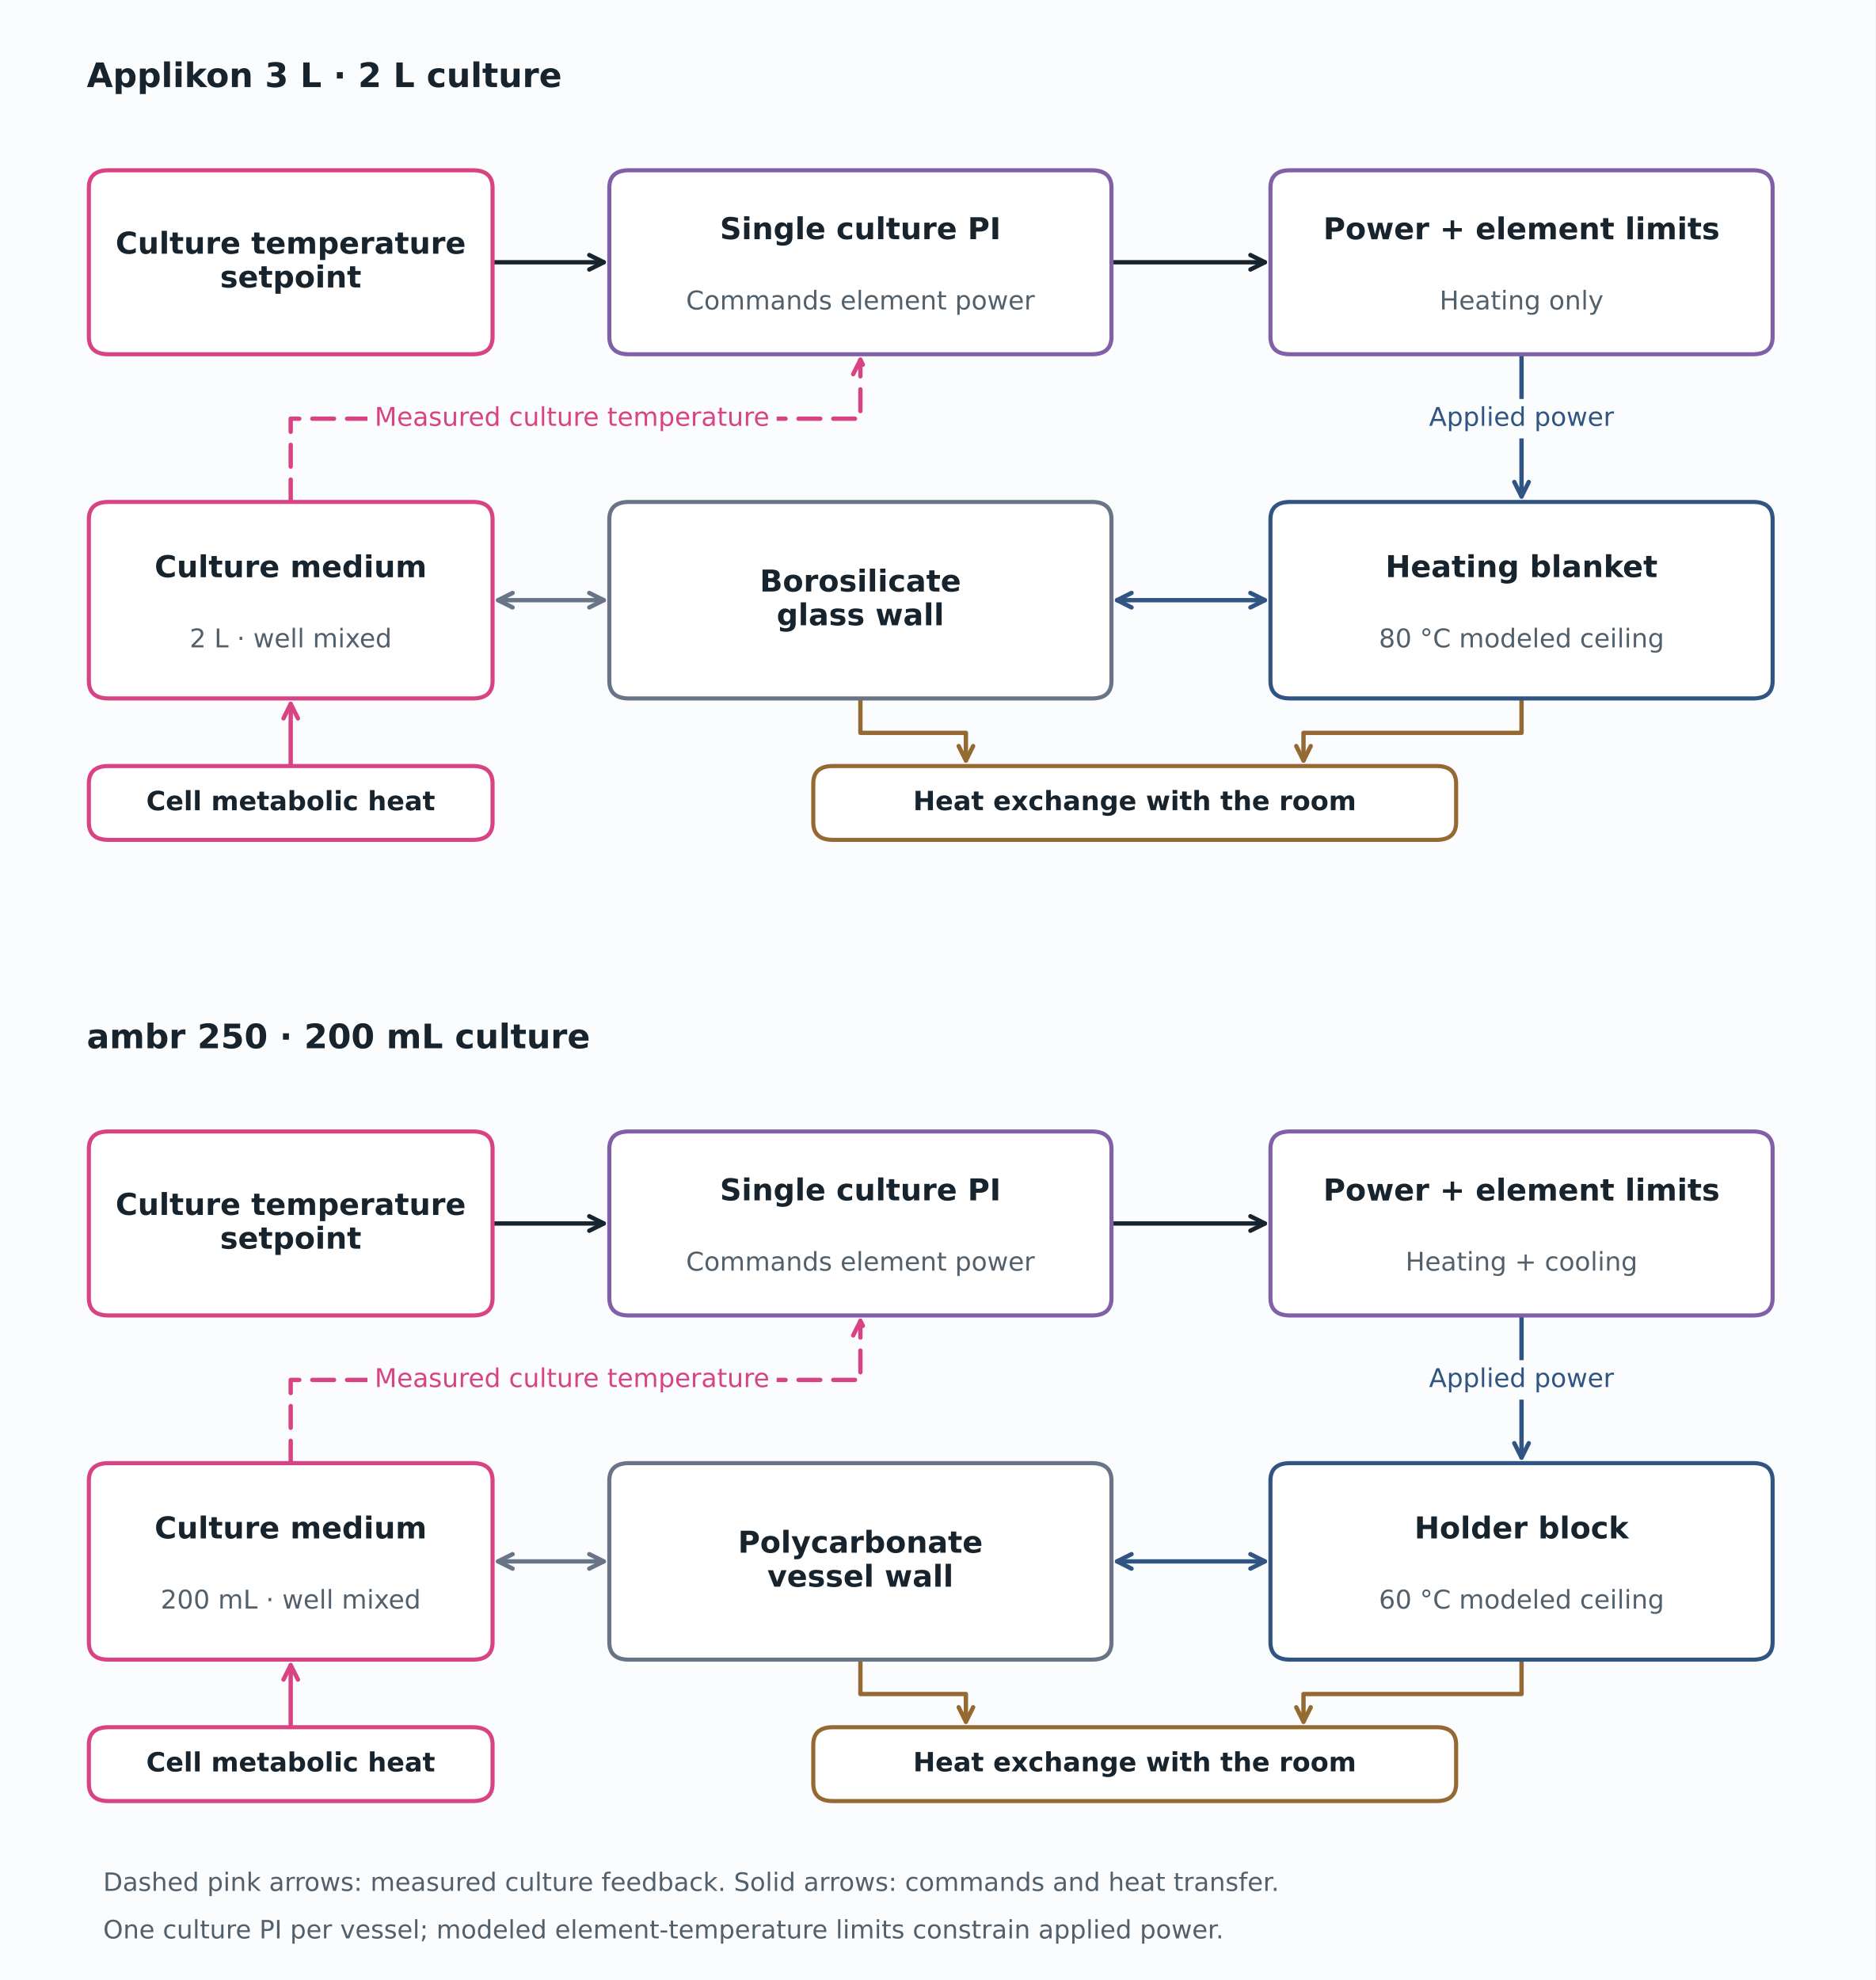
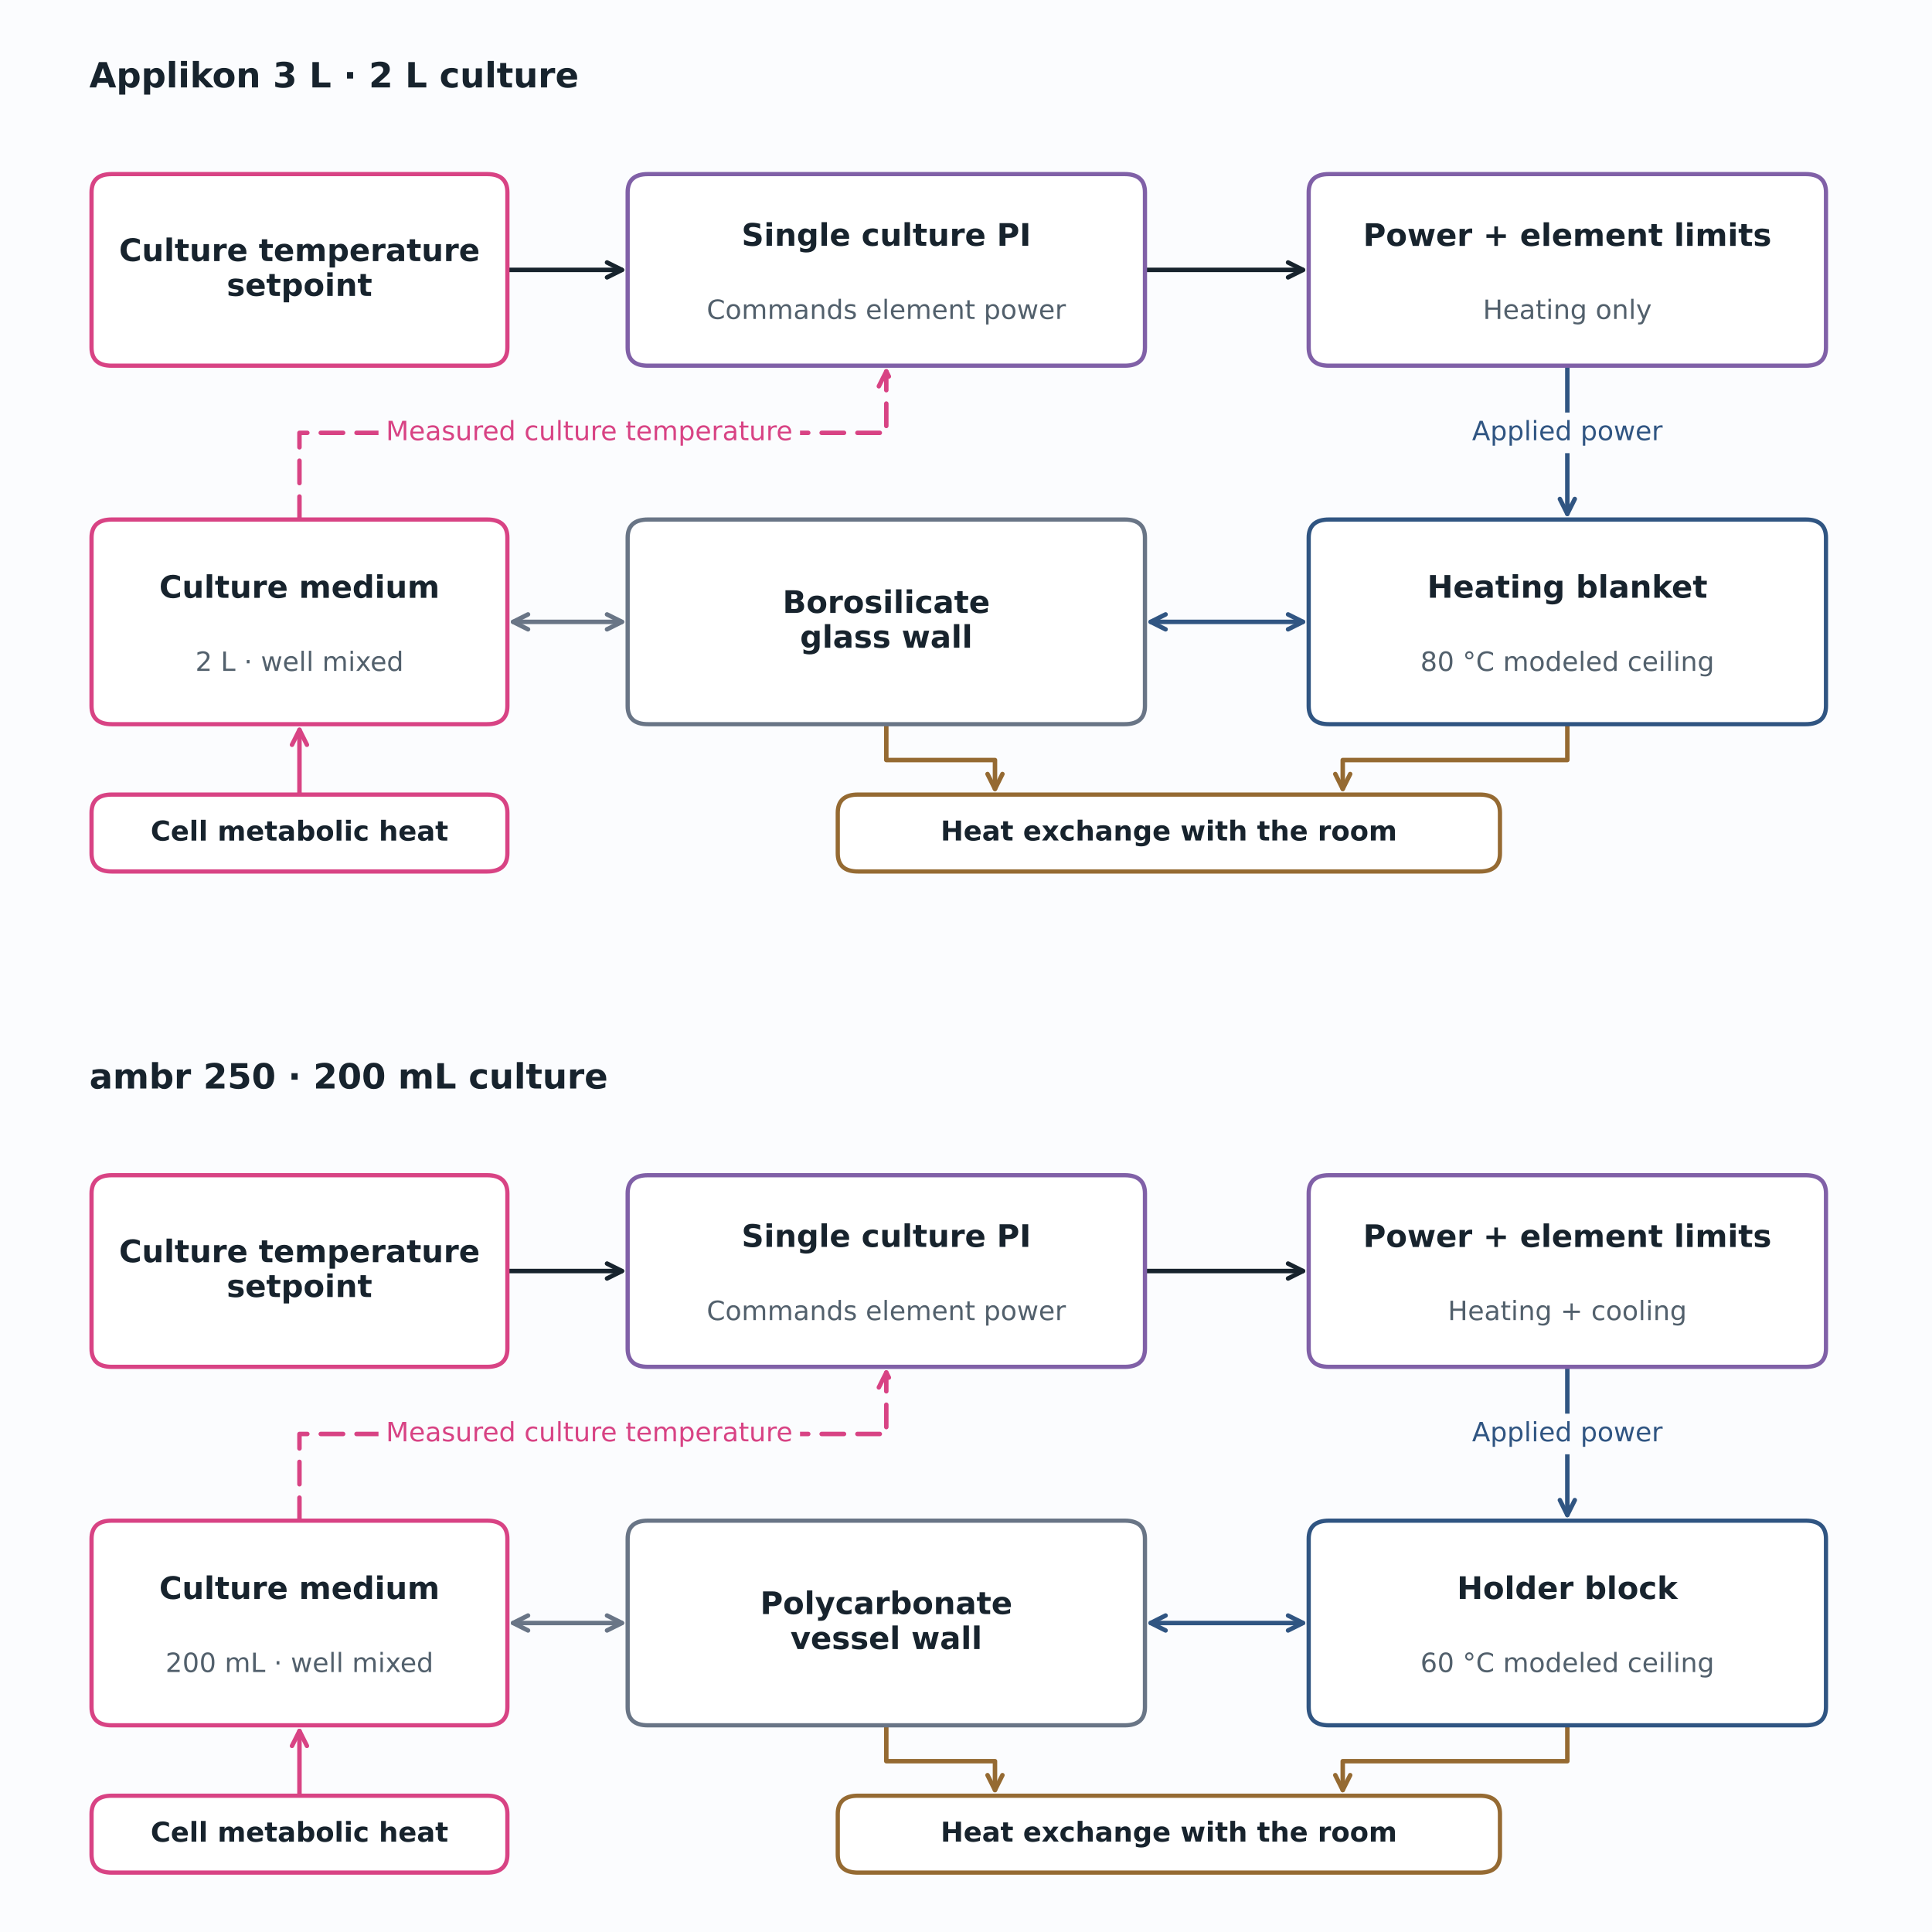
- <svg xmlns="http://www.w3.org/2000/svg" width="777.6pt" height="820.8pt" viewBox="0 0 777.6 820.8" version="1.1">
+ <svg xmlns="http://www.w3.org/2000/svg" width="777.6pt" height="777.6pt" viewBox="0 0 777.6 777.6" version="1.1">
  <defs>
    <style type="text/css">*{stroke-linejoin: round; stroke-linecap: butt}</style>
  </defs>
  <g id="figure_1">
    <g id="patch_1">
-       <path d="M 0 820.8  L 777.6 820.8  L 777.6 0  L 0 0  z " style="fill: #fbfcfe" />
+       <path d="M 0 777.6  L 777.6 777.6  L 777.6 0  L 0 0  z " style="fill: #fbfcfe" />
    </g>
    <g id="axes_1">
      <g id="patch_2">
-         <path d="M 204.509 108.721  L 250.319 108.721  " clip-path="url(#pec26236b3e)" style="fill: none; stroke: #17232d; stroke-width: 1.8; stroke-linecap: round" />
-         <path d="M 244.319 105.721  L 250.319 108.721  L 244.319 111.721  " clip-path="url(#pec26236b3e)" style="fill: none; stroke: #17232d; stroke-width: 1.8; stroke-linecap: round" />
+         <path d="M 204.509 108.632  L 250.319 108.632  " clip-path="url(#pcfc3df3d47)" style="fill: none; stroke: #17232d; stroke-width: 1.8; stroke-linecap: round" />
+         <path d="M 244.319 105.632  L 250.319 108.632  L 244.319 111.632  " clip-path="url(#pcfc3df3d47)" style="fill: none; stroke: #17232d; stroke-width: 1.8; stroke-linecap: round" />
      </g>
      <g id="patch_3">
-         <path d="M 461.117 108.721  L 524.423 108.721  " clip-path="url(#pec26236b3e)" style="fill: none; stroke: #17232d; stroke-width: 1.8; stroke-linecap: round" />
-         <path d="M 518.423 105.721  L 524.423 108.721  L 518.423 111.721  " clip-path="url(#pec26236b3e)" style="fill: none; stroke: #17232d; stroke-width: 1.8; stroke-linecap: round" />
+         <path d="M 461.117 108.632  L 524.423 108.632  " clip-path="url(#pcfc3df3d47)" style="fill: none; stroke: #17232d; stroke-width: 1.8; stroke-linecap: round" />
+         <path d="M 518.423 105.632  L 524.423 108.632  L 518.423 111.632  " clip-path="url(#pcfc3df3d47)" style="fill: none; stroke: #17232d; stroke-width: 1.8; stroke-linecap: round" />
      </g>
      <g id="patch_4">
-         <path d="M 630.828 147.114  L 630.828 205.805  " clip-path="url(#pec26236b3e)" style="fill: none; stroke: #305582; stroke-width: 1.8; stroke-linecap: round" />
-         <path d="M 633.828 199.805  L 630.828 205.805  L 627.828 199.805  " clip-path="url(#pec26236b3e)" style="fill: none; stroke: #305582; stroke-width: 1.8; stroke-linecap: round" />
+         <path d="M 630.828 147.457  L 630.828 206.829  " clip-path="url(#pcfc3df3d47)" style="fill: none; stroke: #305582; stroke-width: 1.8; stroke-linecap: round" />
+         <path d="M 633.828 200.829  L 630.828 206.829  L 627.828 200.829  " clip-path="url(#pcfc3df3d47)" style="fill: none; stroke: #305582; stroke-width: 1.8; stroke-linecap: round" />
      </g>
      <g id="patch_5">
-         <path d="M 524.423 248.805  L 463.129 248.805  " clip-path="url(#pec26236b3e)" style="fill: none; stroke: #305582; stroke-width: 1.8; stroke-linecap: round" />
-         <path d="M 518.423 245.805  L 524.423 248.805  L 518.423 251.805  " clip-path="url(#pec26236b3e)" style="fill: none; stroke: #305582; stroke-width: 1.8; stroke-linecap: round" />
-         <path d="M 469.129 251.805  L 463.129 248.805  L 469.129 245.805  " clip-path="url(#pec26236b3e)" style="fill: none; stroke: #305582; stroke-width: 1.8; stroke-linecap: round" />
+         <path d="M 524.423 250.29  L 463.129 250.29  " clip-path="url(#pcfc3df3d47)" style="fill: none; stroke: #305582; stroke-width: 1.8; stroke-linecap: round" />
+         <path d="M 518.423 247.29  L 524.423 250.29  L 518.423 253.29  " clip-path="url(#pcfc3df3d47)" style="fill: none; stroke: #305582; stroke-width: 1.8; stroke-linecap: round" />
+         <path d="M 469.129 253.29  L 463.129 250.29  L 469.129 247.29  " clip-path="url(#pcfc3df3d47)" style="fill: none; stroke: #305582; stroke-width: 1.8; stroke-linecap: round" />
      </g>
      <g id="patch_6">
-         <path d="M 250.319 248.805  L 206.521 248.805  " clip-path="url(#pec26236b3e)" style="fill: none; stroke: #697586; stroke-width: 1.8; stroke-linecap: round" />
-         <path d="M 244.319 245.805  L 250.319 248.805  L 244.319 251.805  " clip-path="url(#pec26236b3e)" style="fill: none; stroke: #697586; stroke-width: 1.8; stroke-linecap: round" />
-         <path d="M 212.521 251.805  L 206.521 248.805  L 212.521 245.805  " clip-path="url(#pec26236b3e)" style="fill: none; stroke: #697586; stroke-width: 1.8; stroke-linecap: round" />
+         <path d="M 250.319 250.29  L 206.521 250.29  " clip-path="url(#pcfc3df3d47)" style="fill: none; stroke: #697586; stroke-width: 1.8; stroke-linecap: round" />
+         <path d="M 244.319 247.29  L 250.319 250.29  L 244.319 253.29  " clip-path="url(#pcfc3df3d47)" style="fill: none; stroke: #697586; stroke-width: 1.8; stroke-linecap: round" />
+         <path d="M 212.521 253.29  L 206.521 250.29  L 212.521 247.29  " clip-path="url(#pcfc3df3d47)" style="fill: none; stroke: #697586; stroke-width: 1.8; stroke-linecap: round" />
      </g>
      <g id="patch_7">
-         <path d="M 120.528 207.817  L 120.528 173.575  L 356.724 173.575  L 356.724 149.127  " clip-path="url(#pec26236b3e)" style="fill: none; stroke-dasharray: 9,5.4; stroke-dashoffset: 0; stroke: #d84384; stroke-width: 1.8; stroke-linecap: round" />
-         <path d="M 353.724 155.127  L 356.724 149.127  L 359.724 155.127  " clip-path="url(#pec26236b3e)" style="fill: none; stroke-dasharray: 9,5.4; stroke-dashoffset: 0; stroke: #d84384; stroke-width: 1.8; stroke-linecap: round" />
+         <path d="M 120.528 208.842  L 120.528 174.214  L 356.724 174.214  L 356.724 149.469  " clip-path="url(#pcfc3df3d47)" style="fill: none; stroke-dasharray: 9,5.4; stroke-dashoffset: 0; stroke: #d84384; stroke-width: 1.8; stroke-linecap: round" />
+         <path d="M 353.724 155.469  L 356.724 149.469  L 359.724 155.469  " clip-path="url(#pcfc3df3d47)" style="fill: none; stroke-dasharray: 9,5.4; stroke-dashoffset: 0; stroke: #d84384; stroke-width: 1.8; stroke-linecap: round" />
      </g>
      <g id="patch_8">
-         <path d="M 120.528 317.291  L 120.528 291.805  " clip-path="url(#pec26236b3e)" style="fill: none; stroke: #d84384; stroke-width: 1.8; stroke-linecap: round" />
-         <path d="M 117.528 297.805  L 120.528 291.805  L 123.528 297.805  " clip-path="url(#pec26236b3e)" style="fill: none; stroke: #d84384; stroke-width: 1.8; stroke-linecap: round" />
+         <path d="M 120.528 319.545  L 120.528 293.751  " clip-path="url(#pcfc3df3d47)" style="fill: none; stroke: #d84384; stroke-width: 1.8; stroke-linecap: round" />
+         <path d="M 117.528 299.751  L 120.528 293.751  L 123.528 299.751  " clip-path="url(#pcfc3df3d47)" style="fill: none; stroke: #d84384; stroke-width: 1.8; stroke-linecap: round" />
      </g>
      <g id="patch_9">
-         <path d="M 356.724 289.793  L 356.724 303.801  L 400.464 303.801  L 400.464 315.278  " clip-path="url(#pec26236b3e)" style="fill: none; stroke: #956a32; stroke-width: 1.8; stroke-linecap: round" />
-         <path d="M 403.464 309.278  L 400.464 315.278  L 397.464 309.278  " clip-path="url(#pec26236b3e)" style="fill: none; stroke: #956a32; stroke-width: 1.8; stroke-linecap: round" />
+         <path d="M 356.724 291.738  L 356.724 305.904  L 400.464 305.904  L 400.464 317.533  " clip-path="url(#pcfc3df3d47)" style="fill: none; stroke: #956a32; stroke-width: 1.8; stroke-linecap: round" />
+         <path d="M 403.464 311.533  L 400.464 317.533  L 397.464 311.533  " clip-path="url(#pcfc3df3d47)" style="fill: none; stroke: #956a32; stroke-width: 1.8; stroke-linecap: round" />
      </g>
      <g id="patch_10">
-         <path d="M 630.828 289.793  L 630.828 303.801  L 540.432 303.801  L 540.432 315.278  " clip-path="url(#pec26236b3e)" style="fill: none; stroke: #956a32; stroke-width: 1.8; stroke-linecap: round" />
-         <path d="M 543.432 309.278  L 540.432 315.278  L 537.432 309.278  " clip-path="url(#pec26236b3e)" style="fill: none; stroke: #956a32; stroke-width: 1.8; stroke-linecap: round" />
+         <path d="M 630.828 291.738  L 630.828 305.904  L 540.432 305.904  L 540.432 317.533  " clip-path="url(#pcfc3df3d47)" style="fill: none; stroke: #956a32; stroke-width: 1.8; stroke-linecap: round" />
+         <path d="M 543.432 311.533  L 540.432 317.533  L 537.432 311.533  " clip-path="url(#pcfc3df3d47)" style="fill: none; stroke: #956a32; stroke-width: 1.8; stroke-linecap: round" />
      </g>
      <g id="text_1">
-         <text style="font-weight: 700; font-size: 14px; font-family: 'DejaVu Sans'; text-anchor: start; fill: #17232d" x="35.964" y="36.085" transform="rotate(-0 35.964 36.08489)">Applikon 3 L · 2 L culture</text>
+         <text style="font-weight: 700; font-size: 14px; font-family: 'DejaVu Sans'; text-anchor: start; fill: #17232d" x="35.964" y="35.18" transform="rotate(-0 35.964 35.17977)">Applikon 3 L · 2 L culture</text>
      </g>
      <g id="patch_11">
-         <path d="M 45.004 146.855  L 196.052 146.855  Q 204.217 146.855 204.217 139.591  L 204.217 77.851  Q 204.217 70.587 196.052 70.587  L 45.004 70.587  Q 36.839 70.587 36.839 77.851  L 36.839 139.591  Q 36.839 146.855 45.004 146.855  z " clip-path="url(#pec26236b3e)" style="fill: #ffffff; stroke: #d84384; stroke-width: 1.7; stroke-linejoin: miter" />
+         <path d="M 45.004 147.194  L 196.052 147.194  Q 204.217 147.194 204.217 139.849  L 204.217 77.415  Q 204.217 70.07 196.052 70.07  L 45.004 70.07  Q 36.839 70.07 36.839 77.415  L 36.839 139.849  Q 36.839 147.194 45.004 147.194  z " clip-path="url(#pcfc3df3d47)" style="fill: #ffffff; stroke: #d84384; stroke-width: 1.7; stroke-linejoin: miter" />
      </g>
      <g id="patch_12">
-         <path d="M 260.788 146.855  L 452.66 146.855  Q 460.825 146.855 460.825 139.591  L 460.825 77.851  Q 460.825 70.587 452.66 70.587  L 260.788 70.587  Q 252.623 70.587 252.623 77.851  L 252.623 139.591  Q 252.623 146.855 260.788 146.855  z " clip-path="url(#pec26236b3e)" style="fill: #ffffff; stroke: #8060a7; stroke-width: 1.7; stroke-linejoin: miter" />
+         <path d="M 260.788 147.194  L 452.66 147.194  Q 460.825 147.194 460.825 139.849  L 460.825 77.415  Q 460.825 70.07 452.66 70.07  L 260.788 70.07  Q 252.623 70.07 252.623 77.415  L 252.623 139.849  Q 252.623 147.194 260.788 147.194  z " clip-path="url(#pcfc3df3d47)" style="fill: #ffffff; stroke: #8060a7; stroke-width: 1.7; stroke-linejoin: miter" />
      </g>
      <g id="patch_13">
-         <path d="M 534.892 146.855  L 726.764 146.855  Q 734.929 146.855 734.929 139.591  L 734.929 77.851  Q 734.929 70.587 726.764 70.587  L 534.892 70.587  Q 526.727 70.587 526.727 77.851  L 526.727 139.591  Q 526.727 146.855 534.892 146.855  z " clip-path="url(#pec26236b3e)" style="fill: #ffffff; stroke: #8060a7; stroke-width: 1.7; stroke-linejoin: miter" />
+         <path d="M 534.892 147.194  L 726.764 147.194  Q 734.929 147.194 734.929 139.849  L 734.929 77.415  Q 734.929 70.07 726.764 70.07  L 534.892 70.07  Q 526.727 70.07 526.727 77.415  L 526.727 139.849  Q 526.727 147.194 534.892 147.194  z " clip-path="url(#pcfc3df3d47)" style="fill: #ffffff; stroke: #8060a7; stroke-width: 1.7; stroke-linejoin: miter" />
      </g>
      <g id="patch_14">
-         <path d="M 45.004 289.533  L 196.052 289.533  Q 204.217 289.533 204.217 282.27  L 204.217 215.34  Q 204.217 208.077 196.052 208.077  L 45.004 208.077  Q 36.839 208.077 36.839 215.34  L 36.839 282.27  Q 36.839 289.533 45.004 289.533  z " clip-path="url(#pec26236b3e)" style="fill: #ffffff; stroke: #d84384; stroke-width: 1.7; stroke-linejoin: miter" />
+         <path d="M 45.004 291.476  L 196.052 291.476  Q 204.217 291.476 204.217 284.131  L 204.217 216.449  Q 204.217 209.104 196.052 209.104  L 45.004 209.104  Q 36.839 209.104 36.839 216.449  L 36.839 284.131  Q 36.839 291.476 45.004 291.476  z " clip-path="url(#pcfc3df3d47)" style="fill: #ffffff; stroke: #d84384; stroke-width: 1.7; stroke-linejoin: miter" />
      </g>
      <g id="patch_15">
-         <path d="M 260.788 289.533  L 452.66 289.533  Q 460.825 289.533 460.825 282.27  L 460.825 215.34  Q 460.825 208.077 452.66 208.077  L 260.788 208.077  Q 252.623 208.077 252.623 215.34  L 252.623 282.27  Q 252.623 289.533 260.788 289.533  z " clip-path="url(#pec26236b3e)" style="fill: #ffffff; stroke: #697586; stroke-width: 1.7; stroke-linejoin: miter" />
+         <path d="M 260.788 291.476  L 452.66 291.476  Q 460.825 291.476 460.825 284.131  L 460.825 216.449  Q 460.825 209.104 452.66 209.104  L 260.788 209.104  Q 252.623 209.104 252.623 216.449  L 252.623 284.131  Q 252.623 291.476 260.788 291.476  z " clip-path="url(#pcfc3df3d47)" style="fill: #ffffff; stroke: #697586; stroke-width: 1.7; stroke-linejoin: miter" />
      </g>
      <g id="patch_16">
-         <path d="M 534.892 289.533  L 726.764 289.533  Q 734.929 289.533 734.929 282.27  L 734.929 215.34  Q 734.929 208.077 726.764 208.077  L 534.892 208.077  Q 526.727 208.077 526.727 215.34  L 526.727 282.27  Q 526.727 289.533 534.892 289.533  z " clip-path="url(#pec26236b3e)" style="fill: #ffffff; stroke: #305582; stroke-width: 1.7; stroke-linejoin: miter" />
+         <path d="M 534.892 291.476  L 726.764 291.476  Q 734.929 291.476 734.929 284.131  L 734.929 216.449  Q 734.929 209.104 726.764 209.104  L 534.892 209.104  Q 526.727 209.104 526.727 216.449  L 526.727 284.131  Q 526.727 291.476 534.892 291.476  z " clip-path="url(#pcfc3df3d47)" style="fill: #ffffff; stroke: #305582; stroke-width: 1.7; stroke-linejoin: miter" />
      </g>
      <g id="patch_17">
-         <path d="M 45.004 348.161  L 196.052 348.161  Q 204.217 348.161 204.217 340.897  L 204.217 324.814  Q 204.217 317.55 196.052 317.55  L 45.004 317.55  Q 36.839 317.55 36.839 324.814  L 36.839 340.897  Q 36.839 348.161 45.004 348.161  z " clip-path="url(#pec26236b3e)" style="fill: #ffffff; stroke: #d84384; stroke-width: 1.7; stroke-linejoin: miter" />
+         <path d="M 45.004 350.762  L 196.052 350.762  Q 204.217 350.762 204.217 343.417  L 204.217 327.153  Q 204.217 319.807 196.052 319.807  L 45.004 319.807  Q 36.839 319.807 36.839 327.153  L 36.839 343.417  Q 36.839 350.762 45.004 350.762  z " clip-path="url(#pcfc3df3d47)" style="fill: #ffffff; stroke: #d84384; stroke-width: 1.7; stroke-linejoin: miter" />
      </g>
      <g id="patch_18">
-         <path d="M 345.352 348.161  L 595.544 348.161  Q 603.709 348.161 603.709 340.897  L 603.709 324.814  Q 603.709 317.55 595.544 317.55  L 345.352 317.55  Q 337.187 317.55 337.187 324.814  L 337.187 340.897  Q 337.187 348.161 345.352 348.161  z " clip-path="url(#pec26236b3e)" style="fill: #ffffff; stroke: #956a32; stroke-width: 1.7; stroke-linejoin: miter" />
+         <path d="M 345.352 350.762  L 595.544 350.762  Q 603.709 350.762 603.709 343.417  L 603.709 327.153  Q 603.709 319.807 595.544 319.807  L 345.352 319.807  Q 337.187 319.807 337.187 327.153  L 337.187 343.417  Q 337.187 350.762 345.352 350.762  z " clip-path="url(#pcfc3df3d47)" style="fill: #ffffff; stroke: #956a32; stroke-width: 1.7; stroke-linejoin: miter" />
      </g>
      <g id="text_2">
-         <text style="font-weight: 700; font-size: 12.5px; font-family: 'DejaVu Sans'; fill: #17232d" transform="translate(47.90593 105.1716)">Culture temperature</text>
-         <text style="font-weight: 700; font-size: 12.5px; font-family: 'DejaVu Sans'; fill: #17232d" transform="translate(91.23503 119.1689)">setpoint</text>
+         <text style="font-weight: 700; font-size: 12.5px; font-family: 'DejaVu Sans'; fill: #17232d" transform="translate(47.90593 105.0826)">Culture temperature</text>
+         <text style="font-weight: 700; font-size: 12.5px; font-family: 'DejaVu Sans'; fill: #17232d" transform="translate(91.23503 119.0799)">setpoint</text>
      </g>
      <g id="text_3">
-         <text style="font-weight: 700; font-size: 12.5px; font-family: 'DejaVu Sans'; text-anchor: middle; fill: #17232d" x="356.724" y="99.151" transform="rotate(-0 356.724 99.15068)">Single culture PI</text>
+         <text style="font-weight: 700; font-size: 12.5px; font-family: 'DejaVu Sans'; text-anchor: middle; fill: #17232d" x="356.724" y="98.916" transform="rotate(-0 356.724 98.91596)">Single culture PI</text>
      </g>
      <g id="text_4">
-         <text style="font-size: 10.7px; font-family: 'DejaVu Sans'; text-anchor: middle; fill: #52606c" x="356.724" y="128.276" transform="rotate(-0 356.724 128.2761)">Commands element power</text>
+         <text style="font-size: 10.7px; font-family: 'DejaVu Sans'; text-anchor: middle; fill: #52606c" x="356.724" y="128.374" transform="rotate(-0 356.724 128.3737)">Commands element power</text>
      </g>
      <g id="text_5">
-         <text style="font-weight: 700; font-size: 12.5px; font-family: 'DejaVu Sans'; text-anchor: middle; fill: #17232d" x="630.828" y="99.2" transform="rotate(-0 630.828 99.1995)">Power + element limits</text>
+         <text style="font-weight: 700; font-size: 12.5px; font-family: 'DejaVu Sans'; text-anchor: middle; fill: #17232d" x="630.828" y="98.965" transform="rotate(-0 630.828 98.96479)">Power + element limits</text>
      </g>
      <g id="text_6">
-         <text style="font-size: 10.7px; font-family: 'DejaVu Sans'; text-anchor: middle; fill: #52606c" x="630.828" y="128.276" transform="rotate(-0 630.828 128.2761)">Heating only</text>
+         <text style="font-size: 10.7px; font-family: 'DejaVu Sans'; text-anchor: middle; fill: #52606c" x="630.828" y="128.374" transform="rotate(-0 630.828 128.3737)">Heating only</text>
      </g>
      <g id="text_7">
-         <text style="font-weight: 700; font-size: 12.5px; font-family: 'DejaVu Sans'; text-anchor: middle; fill: #17232d" x="120.528" y="239.283" transform="rotate(-0 120.528 239.2835)">Culture medium</text>
+         <text style="font-weight: 700; font-size: 12.5px; font-family: 'DejaVu Sans'; text-anchor: middle; fill: #17232d" x="120.528" y="240.623" transform="rotate(-0 120.528 240.6227)">Culture medium</text>
      </g>
      <g id="text_8">
-         <text style="font-size: 10.7px; font-family: 'DejaVu Sans'; text-anchor: middle; fill: #52606c" x="120.528" y="268.36" transform="rotate(-0 120.528 268.3601)">2 L · well mixed</text>
+         <text style="font-size: 10.7px; font-family: 'DejaVu Sans'; text-anchor: middle; fill: #52606c" x="120.528" y="270.032" transform="rotate(-0 120.528 270.0316)">2 L · well mixed</text>
      </g>
      <g id="text_9">
-         <text style="font-weight: 700; font-size: 12.5px; font-family: 'DejaVu Sans'; fill: #17232d" transform="translate(314.9935 245.2068)">Borosilicate</text>
-         <text style="font-weight: 700; font-size: 12.5px; font-family: 'DejaVu Sans'; fill: #17232d" transform="translate(321.9974 259.204)">glass wall</text>
+         <text style="font-weight: 700; font-size: 12.5px; font-family: 'DejaVu Sans'; fill: #17232d" transform="translate(314.9935 246.6918)">Borosilicate</text>
+         <text style="font-weight: 700; font-size: 12.5px; font-family: 'DejaVu Sans'; fill: #17232d" transform="translate(321.9974 260.689)">glass wall</text>
      </g>
      <g id="text_10">
-         <text style="font-weight: 700; font-size: 12.5px; font-family: 'DejaVu Sans'; text-anchor: middle; fill: #17232d" x="630.828" y="239.235" transform="rotate(-0 630.828 239.2347)">Heating blanket</text>
+         <text style="font-weight: 700; font-size: 12.5px; font-family: 'DejaVu Sans'; text-anchor: middle; fill: #17232d" x="630.828" y="240.574" transform="rotate(-0 630.828 240.5739)">Heating blanket</text>
      </g>
      <g id="text_11">
-         <text style="font-size: 10.7px; font-family: 'DejaVu Sans'; text-anchor: middle; fill: #52606c" x="630.828" y="268.36" transform="rotate(-0 630.828 268.3601)">80 °C modeled ceiling</text>
+         <text style="font-size: 10.7px; font-family: 'DejaVu Sans'; text-anchor: middle; fill: #52606c" x="630.828" y="270.032" transform="rotate(-0 630.828 270.0316)">80 °C modeled ceiling</text>
      </g>
      <g id="text_12">
-         <text style="font-weight: 700; font-size: 11px; font-family: 'DejaVu Sans'; text-anchor: middle; fill: #17232d" x="120.528" y="335.891" transform="rotate(-0 120.528 335.8907)">Cell metabolic heat</text>
+         <text style="font-weight: 700; font-size: 11px; font-family: 'DejaVu Sans'; text-anchor: middle; fill: #17232d" x="120.528" y="338.32" transform="rotate(-0 120.528 338.3201)">Cell metabolic heat</text>
      </g>
      <g id="text_13">
-         <text style="font-weight: 700; font-size: 11px; font-family: 'DejaVu Sans'; text-anchor: middle; fill: #17232d" x="470.448" y="335.848" transform="rotate(-0 470.448 335.8477)">Heat exchange with the room</text>
+         <text style="font-weight: 700; font-size: 11px; font-family: 'DejaVu Sans'; text-anchor: middle; fill: #17232d" x="470.448" y="338.277" transform="rotate(-0 470.448 338.2771)">Heat exchange with the room</text>
      </g>
      <g id="text_14">
        <g id="patch_19">
-           <path d="M 589.482 181.749  L 672.174 181.749  L 672.174 165.401  L 589.482 165.401  z " style="fill: #fbfcfe" />
-         </g>
-         <text style="font-size: 10.7px; font-family: 'DejaVu Sans'; text-anchor: middle; fill: #305582" x="630.828" y="176.527" transform="rotate(-0 630.828 176.5272)">Applied power</text>
+           <path d="M 589.482 182.388  L 672.174 182.388  L 672.174 166.041  L 589.482 166.041  z " style="fill: #fbfcfe" />
+         </g>
+         <text style="font-size: 10.7px; font-family: 'DejaVu Sans'; text-anchor: middle; fill: #305582" x="630.828" y="177.167" transform="rotate(-0 630.828 177.167)">Applied power</text>
      </g>
      <g id="text_15">
        <g id="patch_20">
-           <path d="M 152.337 181.749  L 321.999 181.749  L 321.999 165.401  L 152.337 165.401  z " style="fill: #fbfcfe" />
-         </g>
-         <text style="font-size: 10.7px; font-family: 'DejaVu Sans'; text-anchor: middle; fill: #d84384" x="237.168" y="176.527" transform="rotate(-0 237.168 176.5272)">Measured culture temperature</text>
+           <path d="M 152.337 182.388  L 321.999 182.388  L 321.999 166.041  L 152.337 166.041  z " style="fill: #fbfcfe" />
+         </g>
+         <text style="font-size: 10.7px; font-family: 'DejaVu Sans'; text-anchor: middle; fill: #d84384" x="237.168" y="177.167" transform="rotate(-0 237.168 177.167)">Measured culture temperature</text>
      </g>
    </g>
    <g id="axes_2">
      <g id="patch_21">
-         <path d="M 204.509 507.182  L 250.319 507.182  " clip-path="url(#p69e1b73d6c)" style="fill: none; stroke: #17232d; stroke-width: 1.8; stroke-linecap: round" />
-         <path d="M 244.319 504.182  L 250.319 507.182  L 244.319 510.182  " clip-path="url(#p69e1b73d6c)" style="fill: none; stroke: #17232d; stroke-width: 1.8; stroke-linecap: round" />
+         <path d="M 204.509 511.57  L 250.319 511.57  " clip-path="url(#pc9eb959ae6)" style="fill: none; stroke: #17232d; stroke-width: 1.8; stroke-linecap: round" />
+         <path d="M 244.319 508.57  L 250.319 511.57  L 244.319 514.57  " clip-path="url(#pc9eb959ae6)" style="fill: none; stroke: #17232d; stroke-width: 1.8; stroke-linecap: round" />
      </g>
      <g id="patch_22">
-         <path d="M 461.117 507.182  L 524.423 507.182  " clip-path="url(#p69e1b73d6c)" style="fill: none; stroke: #17232d; stroke-width: 1.8; stroke-linecap: round" />
-         <path d="M 518.423 504.182  L 524.423 507.182  L 518.423 510.182  " clip-path="url(#p69e1b73d6c)" style="fill: none; stroke: #17232d; stroke-width: 1.8; stroke-linecap: round" />
+         <path d="M 461.117 511.57  L 524.423 511.57  " clip-path="url(#pc9eb959ae6)" style="fill: none; stroke: #17232d; stroke-width: 1.8; stroke-linecap: round" />
+         <path d="M 518.423 508.57  L 524.423 511.57  L 518.423 514.57  " clip-path="url(#pc9eb959ae6)" style="fill: none; stroke: #17232d; stroke-width: 1.8; stroke-linecap: round" />
      </g>
      <g id="patch_23">
-         <path d="M 630.828 545.576  L 630.828 604.266  " clip-path="url(#p69e1b73d6c)" style="fill: none; stroke: #305582; stroke-width: 1.8; stroke-linecap: round" />
-         <path d="M 633.828 598.266  L 630.828 604.266  L 627.828 598.266  " clip-path="url(#p69e1b73d6c)" style="fill: none; stroke: #305582; stroke-width: 1.8; stroke-linecap: round" />
+         <path d="M 630.828 550.395  L 630.828 609.768  " clip-path="url(#pc9eb959ae6)" style="fill: none; stroke: #305582; stroke-width: 1.8; stroke-linecap: round" />
+         <path d="M 633.828 603.768  L 630.828 609.768  L 627.828 603.768  " clip-path="url(#pc9eb959ae6)" style="fill: none; stroke: #305582; stroke-width: 1.8; stroke-linecap: round" />
      </g>
      <g id="patch_24">
-         <path d="M 524.423 647.266  L 463.129 647.266  " clip-path="url(#p69e1b73d6c)" style="fill: none; stroke: #305582; stroke-width: 1.8; stroke-linecap: round" />
-         <path d="M 518.423 644.266  L 524.423 647.266  L 518.423 650.266  " clip-path="url(#p69e1b73d6c)" style="fill: none; stroke: #305582; stroke-width: 1.8; stroke-linecap: round" />
-         <path d="M 469.129 650.266  L 463.129 647.266  L 469.129 644.266  " clip-path="url(#p69e1b73d6c)" style="fill: none; stroke: #305582; stroke-width: 1.8; stroke-linecap: round" />
+         <path d="M 524.423 653.228  L 463.129 653.228  " clip-path="url(#pc9eb959ae6)" style="fill: none; stroke: #305582; stroke-width: 1.8; stroke-linecap: round" />
+         <path d="M 518.423 650.228  L 524.423 653.228  L 518.423 656.228  " clip-path="url(#pc9eb959ae6)" style="fill: none; stroke: #305582; stroke-width: 1.8; stroke-linecap: round" />
+         <path d="M 469.129 656.228  L 463.129 653.228  L 469.129 650.228  " clip-path="url(#pc9eb959ae6)" style="fill: none; stroke: #305582; stroke-width: 1.8; stroke-linecap: round" />
      </g>
      <g id="patch_25">
-         <path d="M 250.319 647.266  L 206.521 647.266  " clip-path="url(#p69e1b73d6c)" style="fill: none; stroke: #697586; stroke-width: 1.8; stroke-linecap: round" />
-         <path d="M 244.319 644.266  L 250.319 647.266  L 244.319 650.266  " clip-path="url(#p69e1b73d6c)" style="fill: none; stroke: #697586; stroke-width: 1.8; stroke-linecap: round" />
-         <path d="M 212.521 650.266  L 206.521 647.266  L 212.521 644.266  " clip-path="url(#p69e1b73d6c)" style="fill: none; stroke: #697586; stroke-width: 1.8; stroke-linecap: round" />
+         <path d="M 250.319 653.228  L 206.521 653.228  " clip-path="url(#pc9eb959ae6)" style="fill: none; stroke: #697586; stroke-width: 1.8; stroke-linecap: round" />
+         <path d="M 244.319 650.228  L 250.319 653.228  L 244.319 656.228  " clip-path="url(#pc9eb959ae6)" style="fill: none; stroke: #697586; stroke-width: 1.8; stroke-linecap: round" />
+         <path d="M 212.521 656.228  L 206.521 653.228  L 212.521 650.228  " clip-path="url(#pc9eb959ae6)" style="fill: none; stroke: #697586; stroke-width: 1.8; stroke-linecap: round" />
      </g>
      <g id="patch_26">
-         <path d="M 120.528 606.279  L 120.528 572.036  L 356.724 572.036  L 356.724 547.588  " clip-path="url(#p69e1b73d6c)" style="fill: none; stroke-dasharray: 9,5.4; stroke-dashoffset: 0; stroke: #d84384; stroke-width: 1.8; stroke-linecap: round" />
-         <path d="M 353.724 553.588  L 356.724 547.588  L 359.724 553.588  " clip-path="url(#p69e1b73d6c)" style="fill: none; stroke-dasharray: 9,5.4; stroke-dashoffset: 0; stroke: #d84384; stroke-width: 1.8; stroke-linecap: round" />
+         <path d="M 120.528 611.78  L 120.528 577.153  L 356.724 577.153  L 356.724 552.407  " clip-path="url(#pc9eb959ae6)" style="fill: none; stroke-dasharray: 9,5.4; stroke-dashoffset: 0; stroke: #d84384; stroke-width: 1.8; stroke-linecap: round" />
+         <path d="M 353.724 558.407  L 356.724 552.407  L 359.724 558.407  " clip-path="url(#pc9eb959ae6)" style="fill: none; stroke-dasharray: 9,5.4; stroke-dashoffset: 0; stroke: #d84384; stroke-width: 1.8; stroke-linecap: round" />
      </g>
      <g id="patch_27">
-         <path d="M 120.528 715.752  L 120.528 690.266  " clip-path="url(#p69e1b73d6c)" style="fill: none; stroke: #d84384; stroke-width: 1.8; stroke-linecap: round" />
-         <path d="M 117.528 696.266  L 120.528 690.266  L 123.528 696.266  " clip-path="url(#p69e1b73d6c)" style="fill: none; stroke: #d84384; stroke-width: 1.8; stroke-linecap: round" />
+         <path d="M 120.528 722.483  L 120.528 696.689  " clip-path="url(#pc9eb959ae6)" style="fill: none; stroke: #d84384; stroke-width: 1.8; stroke-linecap: round" />
+         <path d="M 117.528 702.689  L 120.528 696.689  L 123.528 702.689  " clip-path="url(#pc9eb959ae6)" style="fill: none; stroke: #d84384; stroke-width: 1.8; stroke-linecap: round" />
      </g>
      <g id="patch_28">
-         <path d="M 356.724 688.254  L 356.724 702.262  L 400.464 702.262  L 400.464 713.739  " clip-path="url(#p69e1b73d6c)" style="fill: none; stroke: #956a32; stroke-width: 1.8; stroke-linecap: round" />
-         <path d="M 403.464 707.739  L 400.464 713.739  L 397.464 707.739  " clip-path="url(#p69e1b73d6c)" style="fill: none; stroke: #956a32; stroke-width: 1.8; stroke-linecap: round" />
+         <path d="M 356.724 694.676  L 356.724 708.842  L 400.464 708.842  L 400.464 720.471  " clip-path="url(#pc9eb959ae6)" style="fill: none; stroke: #956a32; stroke-width: 1.8; stroke-linecap: round" />
+         <path d="M 403.464 714.471  L 400.464 720.471  L 397.464 714.471  " clip-path="url(#pc9eb959ae6)" style="fill: none; stroke: #956a32; stroke-width: 1.8; stroke-linecap: round" />
      </g>
      <g id="patch_29">
-         <path d="M 630.828 688.254  L 630.828 702.262  L 540.432 702.262  L 540.432 713.739  " clip-path="url(#p69e1b73d6c)" style="fill: none; stroke: #956a32; stroke-width: 1.8; stroke-linecap: round" />
-         <path d="M 543.432 707.739  L 540.432 713.739  L 537.432 707.739  " clip-path="url(#p69e1b73d6c)" style="fill: none; stroke: #956a32; stroke-width: 1.8; stroke-linecap: round" />
+         <path d="M 630.828 694.676  L 630.828 708.842  L 540.432 708.842  L 540.432 720.471  " clip-path="url(#pc9eb959ae6)" style="fill: none; stroke: #956a32; stroke-width: 1.8; stroke-linecap: round" />
+         <path d="M 543.432 714.471  L 540.432 720.471  L 537.432 714.471  " clip-path="url(#pc9eb959ae6)" style="fill: none; stroke: #956a32; stroke-width: 1.8; stroke-linecap: round" />
      </g>
      <g id="text_16">
-         <text style="font-weight: 700; font-size: 14px; font-family: 'DejaVu Sans'; text-anchor: start; fill: #17232d" x="35.964" y="434.546" transform="rotate(-0 35.964 434.546)">ambr 250 · 200 mL culture</text>
+         <text style="font-weight: 700; font-size: 14px; font-family: 'DejaVu Sans'; text-anchor: start; fill: #17232d" x="35.964" y="438.118" transform="rotate(-0 35.964 438.118)">ambr 250 · 200 mL culture</text>
      </g>
      <g id="patch_30">
-         <path d="M 45.004 545.316  L 196.052 545.316  Q 204.217 545.316 204.217 538.052  L 204.217 476.312  Q 204.217 469.048 196.052 469.048  L 45.004 469.048  Q 36.839 469.048 36.839 476.312  L 36.839 538.052  Q 36.839 545.316 45.004 545.316  z " clip-path="url(#p69e1b73d6c)" style="fill: #ffffff; stroke: #d84384; stroke-width: 1.7; stroke-linejoin: miter" />
+         <path d="M 45.004 550.133  L 196.052 550.133  Q 204.217 550.133 204.217 542.787  L 204.217 480.353  Q 204.217 473.008 196.052 473.008  L 45.004 473.008  Q 36.839 473.008 36.839 480.353  L 36.839 542.787  Q 36.839 550.133 45.004 550.133  z " clip-path="url(#pc9eb959ae6)" style="fill: #ffffff; stroke: #d84384; stroke-width: 1.7; stroke-linejoin: miter" />
      </g>
      <g id="patch_31">
-         <path d="M 260.788 545.316  L 452.66 545.316  Q 460.825 545.316 460.825 538.052  L 460.825 476.312  Q 460.825 469.048 452.66 469.048  L 260.788 469.048  Q 252.623 469.048 252.623 476.312  L 252.623 538.052  Q 252.623 545.316 260.788 545.316  z " clip-path="url(#p69e1b73d6c)" style="fill: #ffffff; stroke: #8060a7; stroke-width: 1.7; stroke-linejoin: miter" />
+         <path d="M 260.788 550.133  L 452.66 550.133  Q 460.825 550.133 460.825 542.787  L 460.825 480.353  Q 460.825 473.008 452.66 473.008  L 260.788 473.008  Q 252.623 473.008 252.623 480.353  L 252.623 542.787  Q 252.623 550.133 260.788 550.133  z " clip-path="url(#pc9eb959ae6)" style="fill: #ffffff; stroke: #8060a7; stroke-width: 1.7; stroke-linejoin: miter" />
      </g>
      <g id="patch_32">
-         <path d="M 534.892 545.316  L 726.764 545.316  Q 734.929 545.316 734.929 538.052  L 734.929 476.312  Q 734.929 469.048 726.764 469.048  L 534.892 469.048  Q 526.727 469.048 526.727 476.312  L 526.727 538.052  Q 526.727 545.316 534.892 545.316  z " clip-path="url(#p69e1b73d6c)" style="fill: #ffffff; stroke: #8060a7; stroke-width: 1.7; stroke-linejoin: miter" />
+         <path d="M 534.892 550.133  L 726.764 550.133  Q 734.929 550.133 734.929 542.787  L 734.929 480.353  Q 734.929 473.008 726.764 473.008  L 534.892 473.008  Q 526.727 473.008 526.727 480.353  L 526.727 542.787  Q 526.727 550.133 534.892 550.133  z " clip-path="url(#pc9eb959ae6)" style="fill: #ffffff; stroke: #8060a7; stroke-width: 1.7; stroke-linejoin: miter" />
      </g>
      <g id="patch_33">
-         <path d="M 45.004 687.994  L 196.052 687.994  Q 204.217 687.994 204.217 680.731  L 204.217 613.802  Q 204.217 606.538 196.052 606.538  L 45.004 606.538  Q 36.839 606.538 36.839 613.802  L 36.839 680.731  Q 36.839 687.994 45.004 687.994  z " clip-path="url(#p69e1b73d6c)" style="fill: #ffffff; stroke: #d84384; stroke-width: 1.7; stroke-linejoin: miter" />
+         <path d="M 45.004 694.414  L 196.052 694.414  Q 204.217 694.414 204.217 687.069  L 204.217 619.388  Q 204.217 612.042 196.052 612.042  L 45.004 612.042  Q 36.839 612.042 36.839 619.388  L 36.839 687.069  Q 36.839 694.414 45.004 694.414  z " clip-path="url(#pc9eb959ae6)" style="fill: #ffffff; stroke: #d84384; stroke-width: 1.7; stroke-linejoin: miter" />
      </g>
      <g id="patch_34">
-         <path d="M 260.788 687.994  L 452.66 687.994  Q 460.825 687.994 460.825 680.731  L 460.825 613.802  Q 460.825 606.538 452.66 606.538  L 260.788 606.538  Q 252.623 606.538 252.623 613.802  L 252.623 680.731  Q 252.623 687.994 260.788 687.994  z " clip-path="url(#p69e1b73d6c)" style="fill: #ffffff; stroke: #697586; stroke-width: 1.7; stroke-linejoin: miter" />
+         <path d="M 260.788 694.414  L 452.66 694.414  Q 460.825 694.414 460.825 687.069  L 460.825 619.388  Q 460.825 612.042 452.66 612.042  L 260.788 612.042  Q 252.623 612.042 252.623 619.388  L 252.623 687.069  Q 252.623 694.414 260.788 694.414  z " clip-path="url(#pc9eb959ae6)" style="fill: #ffffff; stroke: #697586; stroke-width: 1.7; stroke-linejoin: miter" />
      </g>
      <g id="patch_35">
-         <path d="M 534.892 687.994  L 726.764 687.994  Q 734.929 687.994 734.929 680.731  L 734.929 613.802  Q 734.929 606.538 726.764 606.538  L 534.892 606.538  Q 526.727 606.538 526.727 613.802  L 526.727 680.731  Q 526.727 687.994 534.892 687.994  z " clip-path="url(#p69e1b73d6c)" style="fill: #ffffff; stroke: #305582; stroke-width: 1.7; stroke-linejoin: miter" />
+         <path d="M 534.892 694.414  L 726.764 694.414  Q 734.929 694.414 734.929 687.069  L 734.929 619.388  Q 734.929 612.042 726.764 612.042  L 534.892 612.042  Q 526.727 612.042 526.727 619.388  L 526.727 687.069  Q 526.727 694.414 534.892 694.414  z " clip-path="url(#pc9eb959ae6)" style="fill: #ffffff; stroke: #305582; stroke-width: 1.7; stroke-linejoin: miter" />
      </g>
      <g id="patch_36">
-         <path d="M 45.004 746.622  L 196.052 746.622  Q 204.217 746.622 204.217 739.358  L 204.217 723.275  Q 204.217 716.011 196.052 716.011  L 45.004 716.011  Q 36.839 716.011 36.839 723.275  L 36.839 739.358  Q 36.839 746.622 45.004 746.622  z " clip-path="url(#p69e1b73d6c)" style="fill: #ffffff; stroke: #d84384; stroke-width: 1.7; stroke-linejoin: miter" />
+         <path d="M 45.004 753.7  L 196.052 753.7  Q 204.217 753.7 204.217 746.355  L 204.217 730.091  Q 204.217 722.746 196.052 722.746  L 45.004 722.746  Q 36.839 722.746 36.839 730.091  L 36.839 746.355  Q 36.839 753.7 45.004 753.7  z " clip-path="url(#pc9eb959ae6)" style="fill: #ffffff; stroke: #d84384; stroke-width: 1.7; stroke-linejoin: miter" />
      </g>
      <g id="patch_37">
-         <path d="M 345.352 746.622  L 595.544 746.622  Q 603.709 746.622 603.709 739.358  L 603.709 723.275  Q 603.709 716.011 595.544 716.011  L 345.352 716.011  Q 337.187 716.011 337.187 723.275  L 337.187 739.358  Q 337.187 746.622 345.352 746.622  z " clip-path="url(#p69e1b73d6c)" style="fill: #ffffff; stroke: #956a32; stroke-width: 1.7; stroke-linejoin: miter" />
+         <path d="M 345.352 753.7  L 595.544 753.7  Q 603.709 753.7 603.709 746.355  L 603.709 730.091  Q 603.709 722.746 595.544 722.746  L 345.352 722.746  Q 337.187 722.746 337.187 730.091  L 337.187 746.355  Q 337.187 753.7 345.352 753.7  z " clip-path="url(#pc9eb959ae6)" style="fill: #ffffff; stroke: #956a32; stroke-width: 1.7; stroke-linejoin: miter" />
      </g>
      <g id="text_17">
-         <text style="font-weight: 700; font-size: 12.5px; font-family: 'DejaVu Sans'; fill: #17232d" transform="translate(47.90593 503.6327)">Culture temperature</text>
-         <text style="font-weight: 700; font-size: 12.5px; font-family: 'DejaVu Sans'; fill: #17232d" transform="translate(91.23503 517.63)">setpoint</text>
+         <text style="font-weight: 700; font-size: 12.5px; font-family: 'DejaVu Sans'; fill: #17232d" transform="translate(47.90593 508.0208)">Culture temperature</text>
+         <text style="font-weight: 700; font-size: 12.5px; font-family: 'DejaVu Sans'; fill: #17232d" transform="translate(91.23503 522.0181)">setpoint</text>
      </g>
      <g id="text_18">
-         <text style="font-weight: 700; font-size: 12.5px; font-family: 'DejaVu Sans'; text-anchor: middle; fill: #17232d" x="356.724" y="497.612" transform="rotate(-0 356.724 497.6118)">Single culture PI</text>
+         <text style="font-weight: 700; font-size: 12.5px; font-family: 'DejaVu Sans'; text-anchor: middle; fill: #17232d" x="356.724" y="501.854" transform="rotate(-0 356.724 501.8541)">Single culture PI</text>
      </g>
      <g id="text_19">
-         <text style="font-size: 10.7px; font-family: 'DejaVu Sans'; text-anchor: middle; fill: #52606c" x="356.724" y="526.737" transform="rotate(-0 356.724 526.7372)">Commands element power</text>
+         <text style="font-size: 10.7px; font-family: 'DejaVu Sans'; text-anchor: middle; fill: #52606c" x="356.724" y="531.312" transform="rotate(-0 356.724 531.3118)">Commands element power</text>
      </g>
      <g id="text_20">
-         <text style="font-weight: 700; font-size: 12.5px; font-family: 'DejaVu Sans'; text-anchor: middle; fill: #17232d" x="630.828" y="497.661" transform="rotate(-0 630.828 497.6606)">Power + element limits</text>
+         <text style="font-weight: 700; font-size: 12.5px; font-family: 'DejaVu Sans'; text-anchor: middle; fill: #17232d" x="630.828" y="501.903" transform="rotate(-0 630.828 501.903)">Power + element limits</text>
      </g>
      <g id="text_21">
-         <text style="font-size: 10.7px; font-family: 'DejaVu Sans'; text-anchor: middle; fill: #52606c" x="630.828" y="526.737" transform="rotate(-0 630.828 526.7372)">Heating + cooling</text>
+         <text style="font-size: 10.7px; font-family: 'DejaVu Sans'; text-anchor: middle; fill: #52606c" x="630.828" y="531.312" transform="rotate(-0 630.828 531.3118)">Heating + cooling</text>
      </g>
      <g id="text_22">
-         <text style="font-weight: 700; font-size: 12.5px; font-family: 'DejaVu Sans'; text-anchor: middle; fill: #17232d" x="120.528" y="637.745" transform="rotate(-0 120.528 637.7446)">Culture medium</text>
+         <text style="font-weight: 700; font-size: 12.5px; font-family: 'DejaVu Sans'; text-anchor: middle; fill: #17232d" x="120.528" y="643.561" transform="rotate(-0 120.528 643.5609)">Culture medium</text>
      </g>
      <g id="text_23">
-         <text style="font-size: 10.7px; font-family: 'DejaVu Sans'; text-anchor: middle; fill: #52606c" x="120.528" y="666.821" transform="rotate(-0 120.528 666.8212)">200 mL · well mixed</text>
+         <text style="font-size: 10.7px; font-family: 'DejaVu Sans'; text-anchor: middle; fill: #52606c" x="120.528" y="672.97" transform="rotate(-0 120.528 672.9698)">200 mL · well mixed</text>
      </g>
      <g id="text_24">
-         <text style="font-weight: 700; font-size: 12.5px; font-family: 'DejaVu Sans'; fill: #17232d" transform="translate(305.9662 643.6678)">Polycarbonate</text>
-         <text style="font-weight: 700; font-size: 12.5px; font-family: 'DejaVu Sans'; fill: #17232d" transform="translate(318.1361 657.7628)">vessel wall</text>
+         <text style="font-weight: 700; font-size: 12.5px; font-family: 'DejaVu Sans'; fill: #17232d" transform="translate(305.9662 649.6299)">Polycarbonate</text>
+         <text style="font-weight: 700; font-size: 12.5px; font-family: 'DejaVu Sans'; fill: #17232d" transform="translate(318.1361 663.7249)">vessel wall</text>
      </g>
      <g id="text_25">
-         <text style="font-weight: 700; font-size: 12.5px; font-family: 'DejaVu Sans'; text-anchor: middle; fill: #17232d" x="630.828" y="637.745" transform="rotate(-0 630.828 637.7446)">Holder block</text>
+         <text style="font-weight: 700; font-size: 12.5px; font-family: 'DejaVu Sans'; text-anchor: middle; fill: #17232d" x="630.828" y="643.561" transform="rotate(-0 630.828 643.5609)">Holder block</text>
      </g>
      <g id="text_26">
-         <text style="font-size: 10.7px; font-family: 'DejaVu Sans'; text-anchor: middle; fill: #52606c" x="630.828" y="666.821" transform="rotate(-0 630.828 666.8212)">60 °C modeled ceiling</text>
+         <text style="font-size: 10.7px; font-family: 'DejaVu Sans'; text-anchor: middle; fill: #52606c" x="630.828" y="672.97" transform="rotate(-0 630.828 672.9698)">60 °C modeled ceiling</text>
      </g>
      <g id="text_27">
-         <text style="font-weight: 700; font-size: 11px; font-family: 'DejaVu Sans'; text-anchor: middle; fill: #17232d" x="120.528" y="734.352" transform="rotate(-0 120.528 734.3518)">Cell metabolic heat</text>
+         <text style="font-weight: 700; font-size: 11px; font-family: 'DejaVu Sans'; text-anchor: middle; fill: #17232d" x="120.528" y="741.258" transform="rotate(-0 120.528 741.2583)">Cell metabolic heat</text>
      </g>
      <g id="text_28">
-         <text style="font-weight: 700; font-size: 11px; font-family: 'DejaVu Sans'; text-anchor: middle; fill: #17232d" x="470.448" y="734.309" transform="rotate(-0 470.448 734.3088)">Heat exchange with the room</text>
+         <text style="font-weight: 700; font-size: 11px; font-family: 'DejaVu Sans'; text-anchor: middle; fill: #17232d" x="470.448" y="741.215" transform="rotate(-0 470.448 741.2153)">Heat exchange with the room</text>
      </g>
      <g id="text_29">
        <g id="patch_38">
-           <path d="M 589.482 580.21  L 672.174 580.21  L 672.174 563.862  L 589.482 563.862  z " style="fill: #fbfcfe" />
-         </g>
-         <text style="font-size: 10.7px; font-family: 'DejaVu Sans'; text-anchor: middle; fill: #305582" x="630.828" y="574.988" transform="rotate(-0 630.828 574.9883)">Applied power</text>
+           <path d="M 589.482 585.326  L 672.174 585.326  L 672.174 568.979  L 589.482 568.979  z " style="fill: #fbfcfe" />
+         </g>
+         <text style="font-size: 10.7px; font-family: 'DejaVu Sans'; text-anchor: middle; fill: #305582" x="630.828" y="580.105" transform="rotate(-0 630.828 580.1051)">Applied power</text>
      </g>
      <g id="text_30">
        <g id="patch_39">
-           <path d="M 152.337 580.21  L 321.999 580.21  L 321.999 563.862  L 152.337 563.862  z " style="fill: #fbfcfe" />
-         </g>
-         <text style="font-size: 10.7px; font-family: 'DejaVu Sans'; text-anchor: middle; fill: #d84384" x="237.168" y="574.988" transform="rotate(-0 237.168 574.9883)">Measured culture temperature</text>
-       </g>
-     </g>
-     <g id="text_31">
-       <text style="font-size: 10.5px; font-family: 'DejaVu Sans'; text-anchor: start; fill: #52606c" x="42.768" y="783.864" transform="rotate(-0 42.768 783.864)">Dashed pink arrows: measured culture feedback. Solid arrows: commands and heat transfer.</text>
-     </g>
-     <g id="text_32">
-       <text style="font-size: 10.5px; font-family: 'DejaVu Sans'; text-anchor: start; fill: #52606c" x="42.768" y="803.563" transform="rotate(-0 42.768 803.5632)">One culture PI per vessel; modeled element-temperature limits constrain applied power.</text>
+           <path d="M 152.337 585.326  L 321.999 585.326  L 321.999 568.979  L 152.337 568.979  z " style="fill: #fbfcfe" />
+         </g>
+         <text style="font-size: 10.7px; font-family: 'DejaVu Sans'; text-anchor: middle; fill: #d84384" x="237.168" y="580.105" transform="rotate(-0 237.168 580.1051)">Measured culture temperature</text>
+       </g>
    </g>
  </g>
  <defs>
-     <clipPath id="pec26236b3e">
-       <rect x="15.552" y="20.52" width="746.496" height="332.051" />
+     <clipPath id="pcfc3df3d47">
+       <rect x="15.552" y="19.44" width="746.496" height="335.782" />
    </clipPath>
-     <clipPath id="p69e1b73d6c">
-       <rect x="15.552" y="418.981" width="746.496" height="332.051" />
+     <clipPath id="pc9eb959ae6">
+       <rect x="15.552" y="422.378" width="746.496" height="335.782" />
    </clipPath>
  </defs>
</svg>
